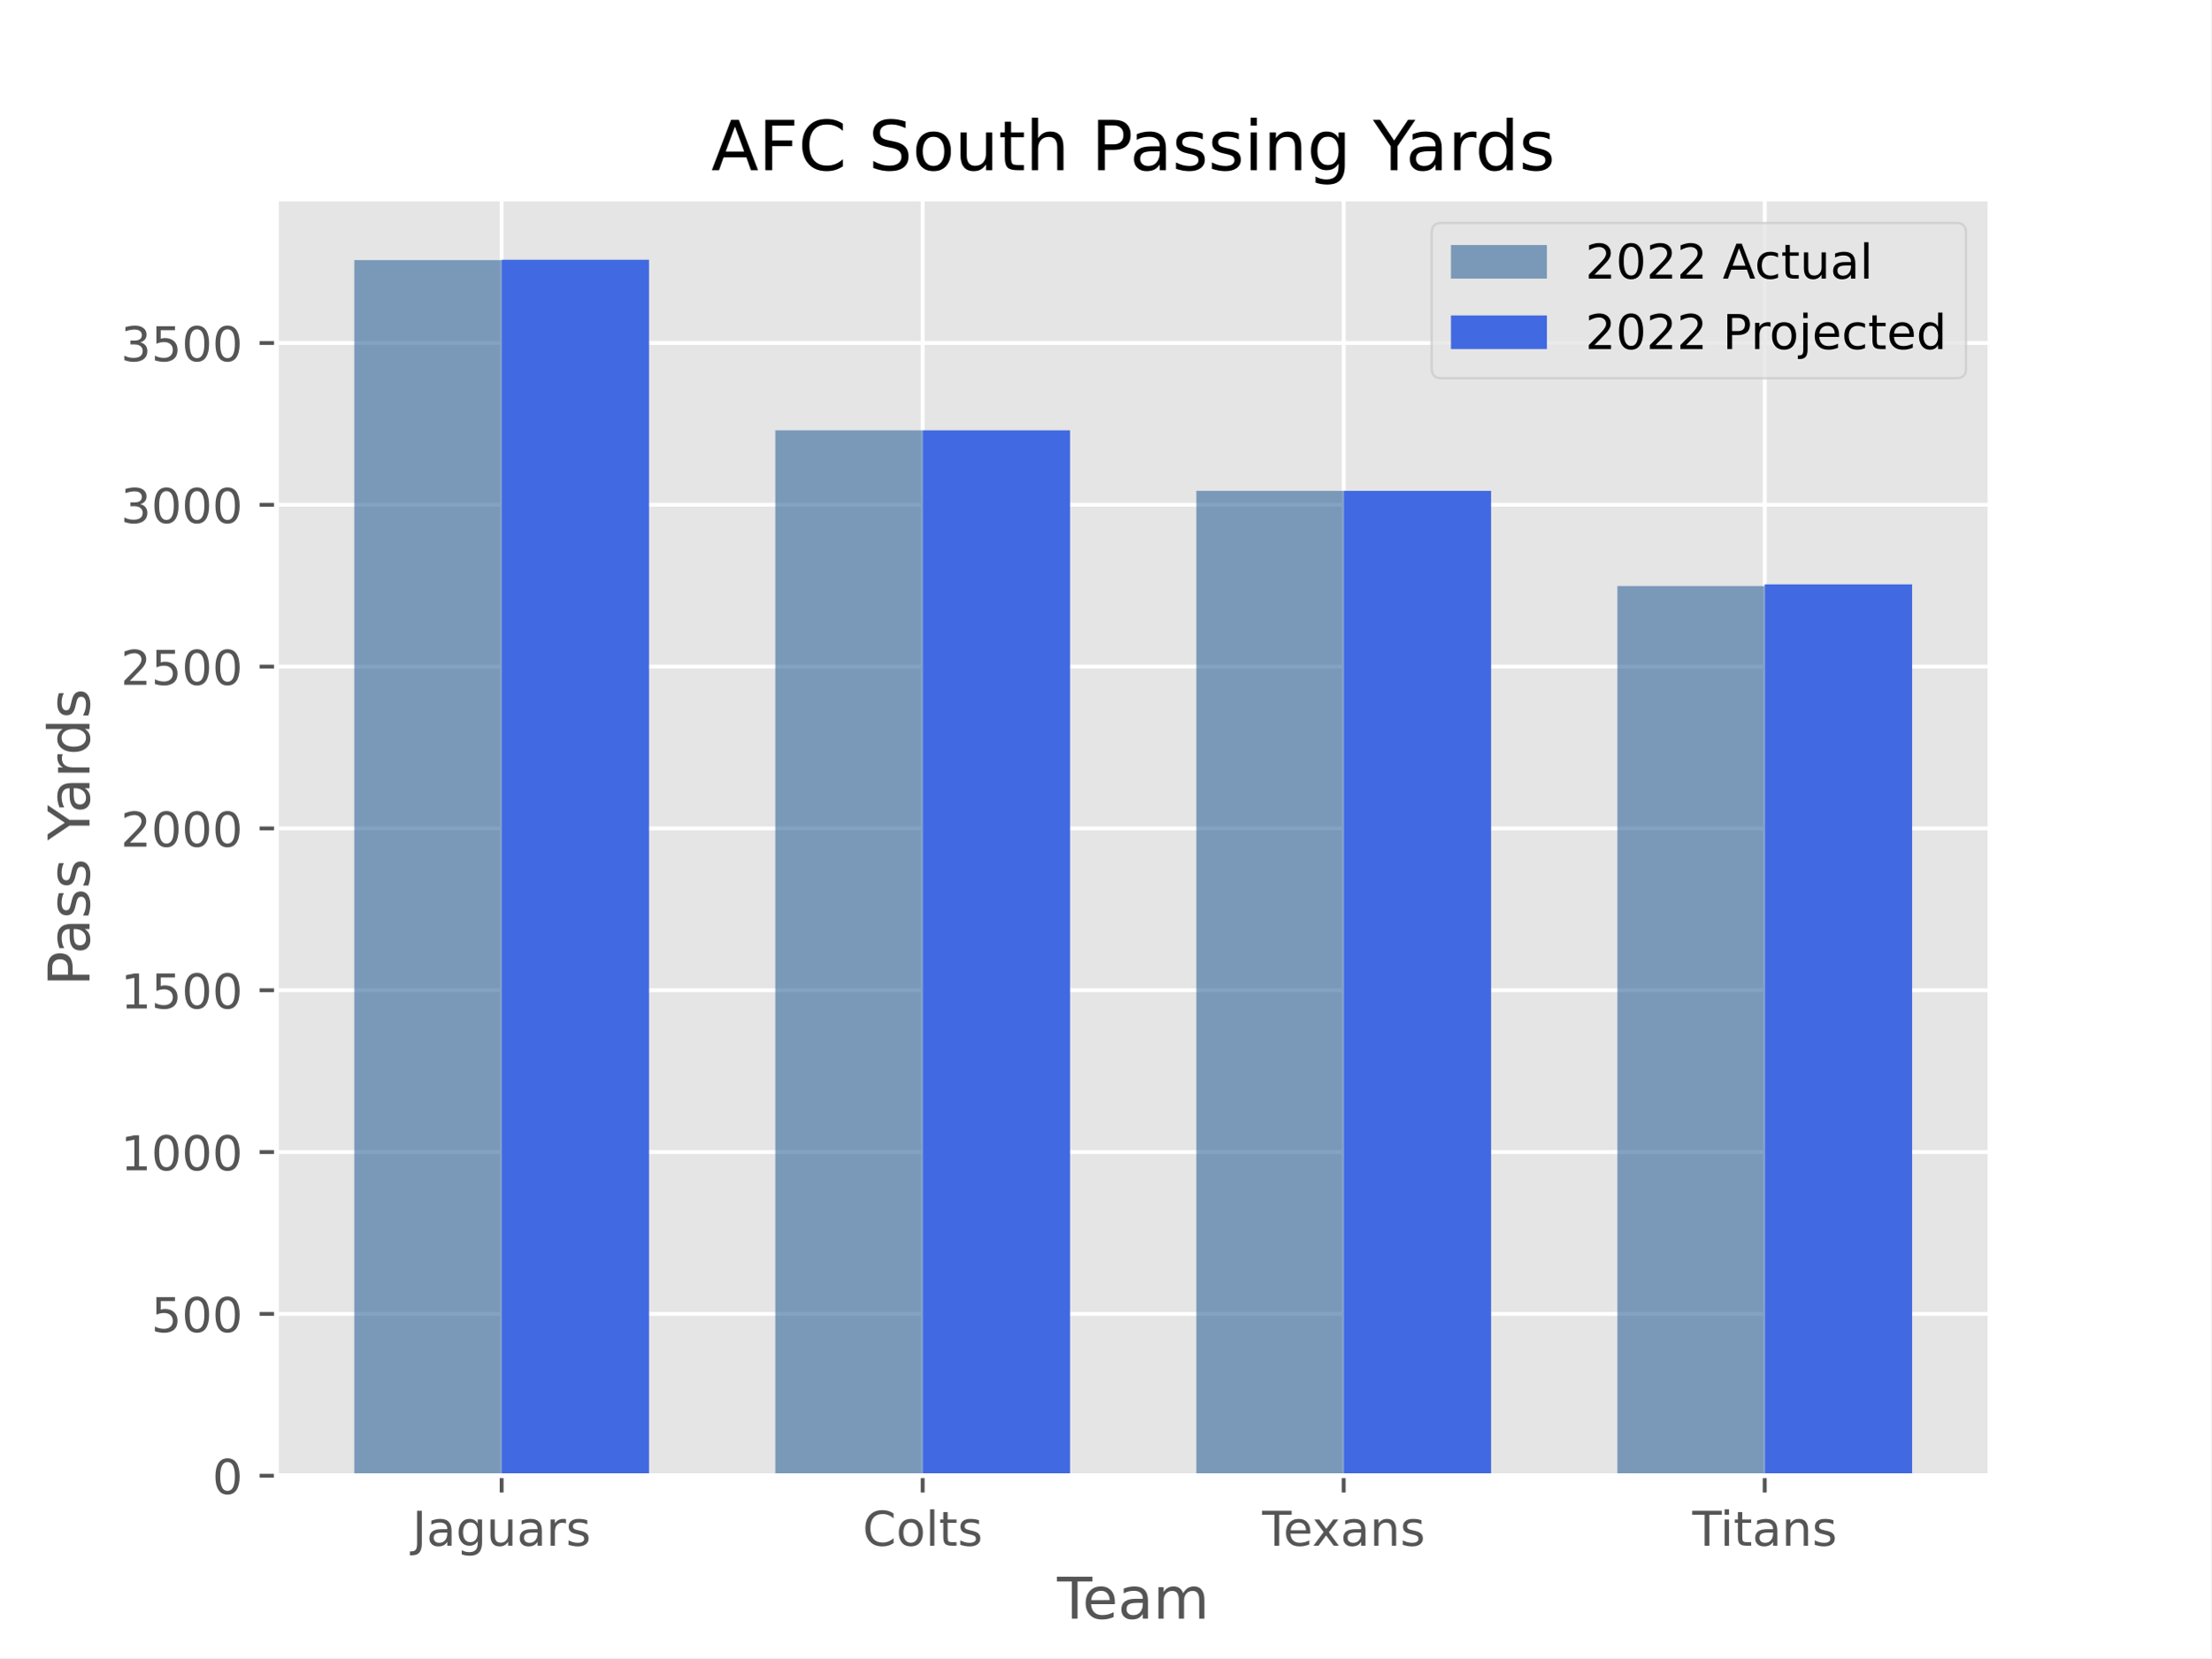
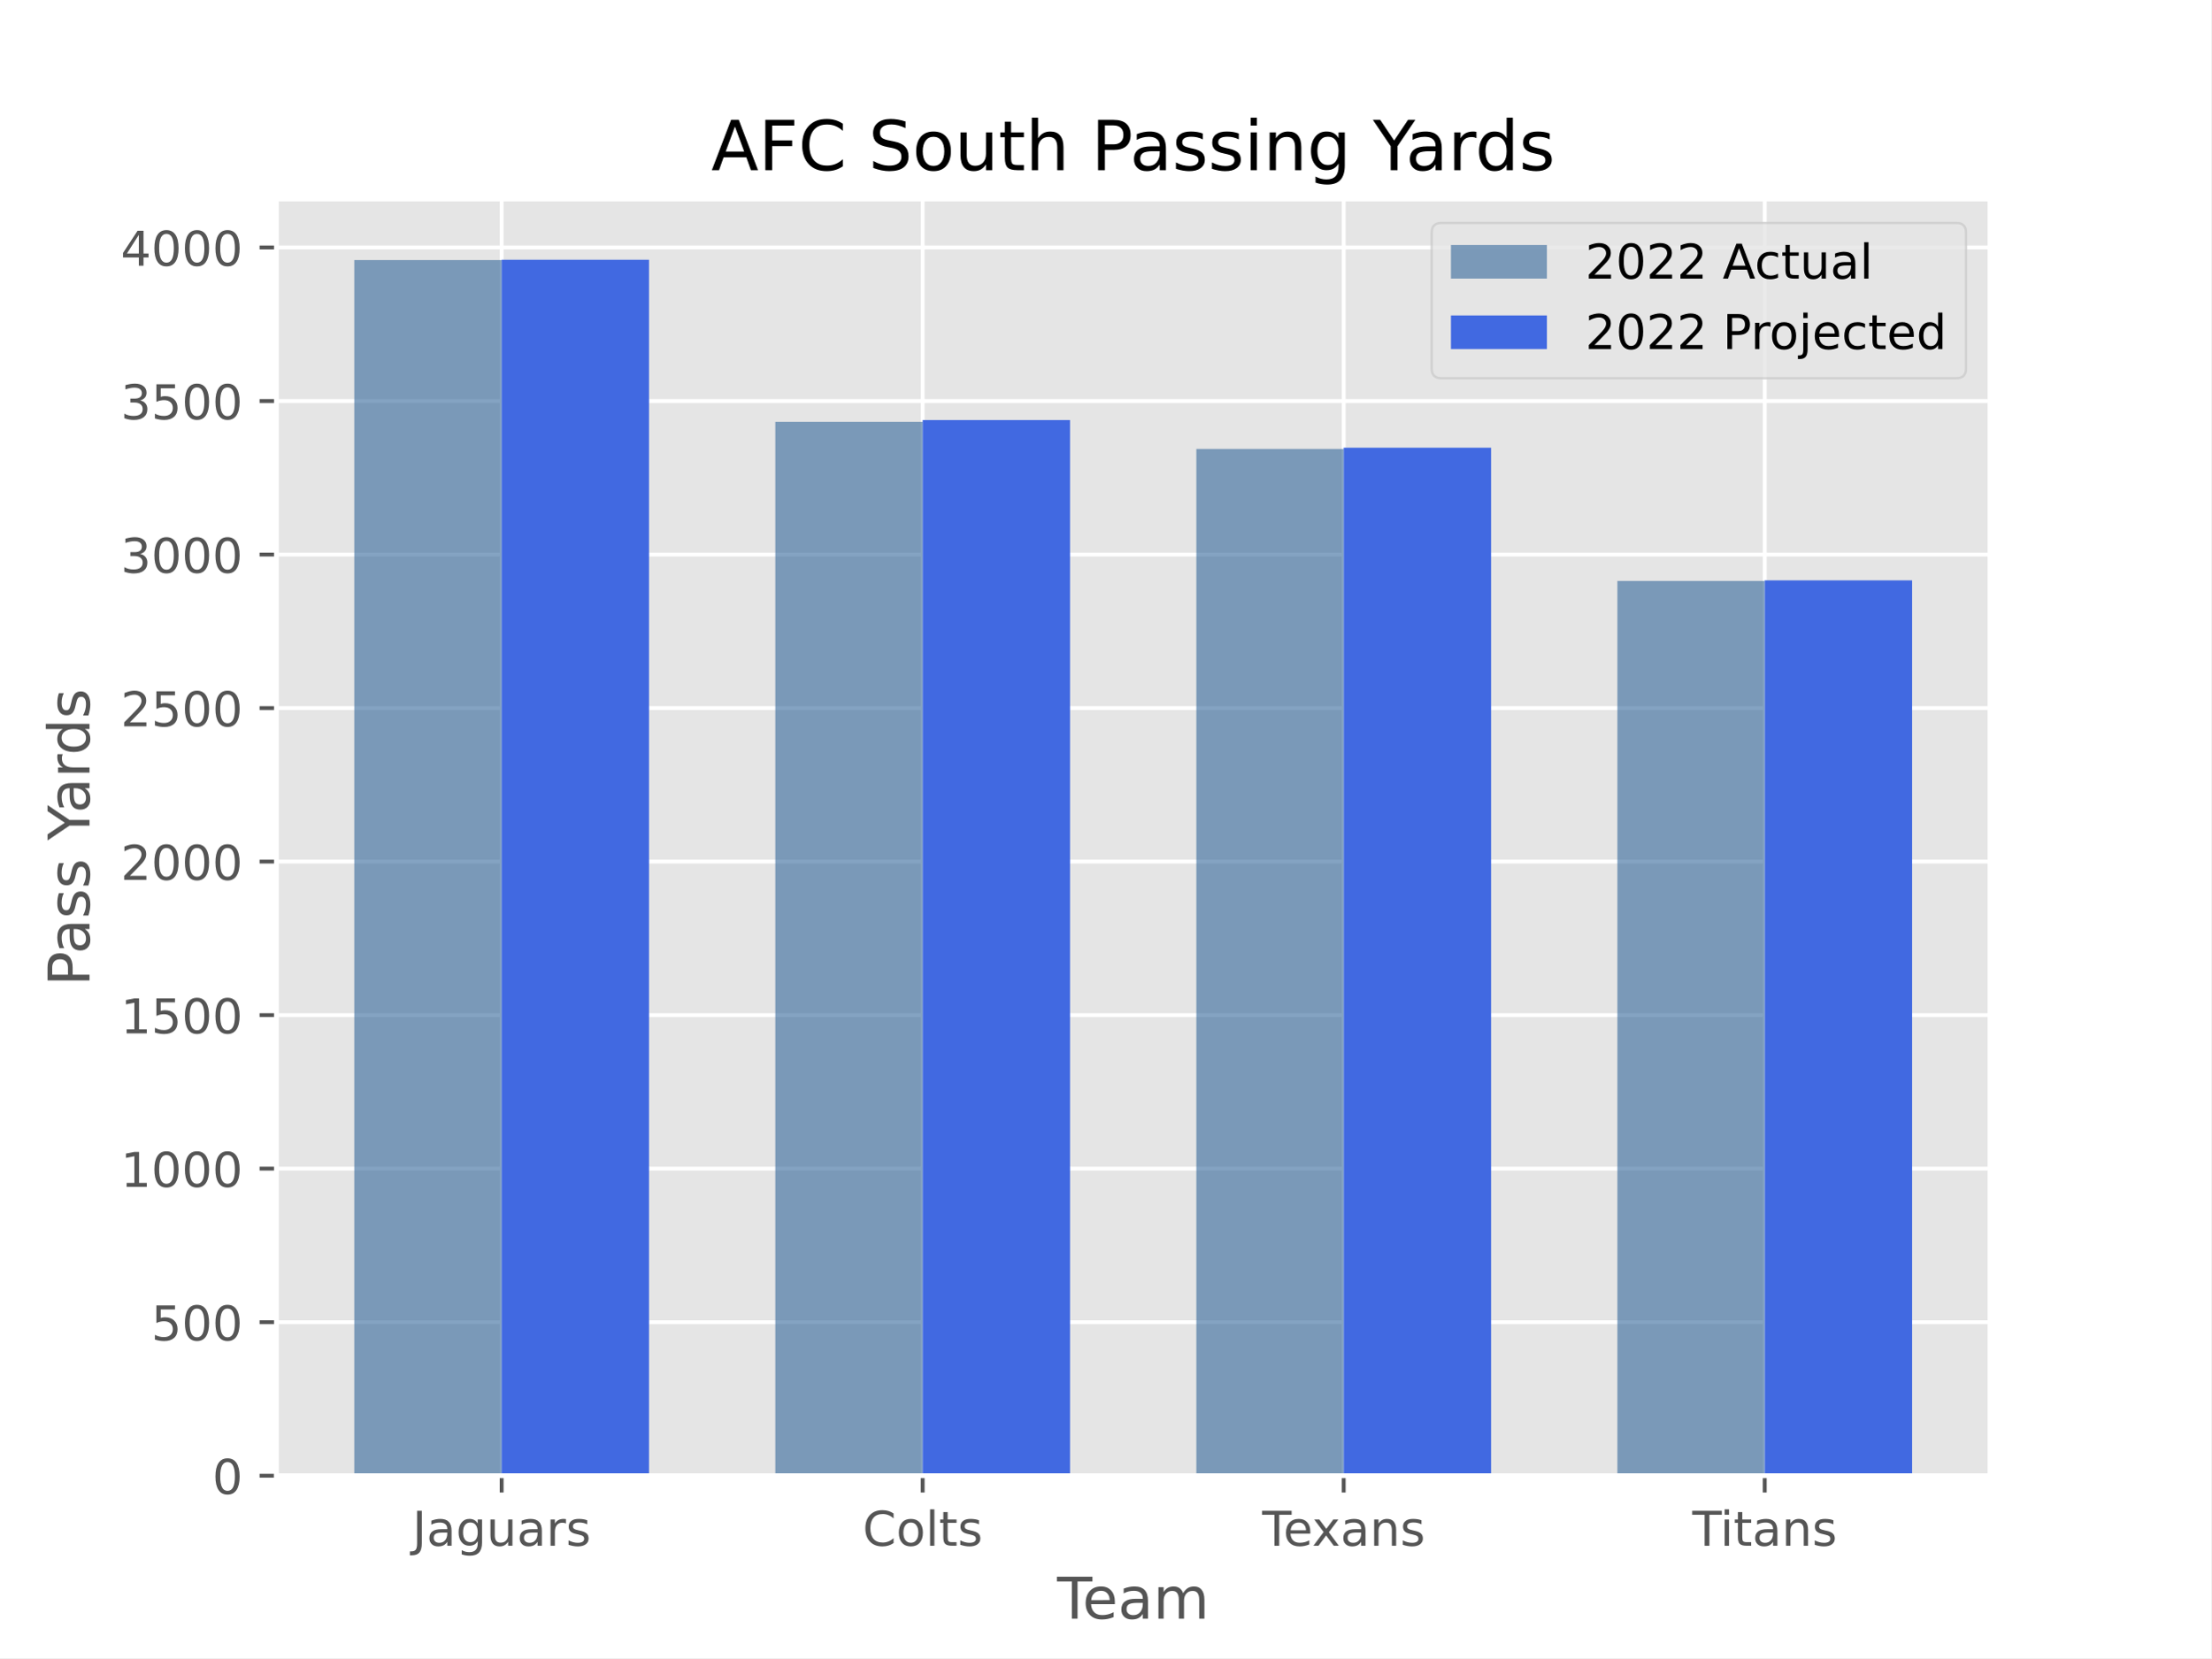
<svg xmlns="http://www.w3.org/2000/svg" xmlns:xlink="http://www.w3.org/1999/xlink" width="460.8pt" height="345.6pt" viewBox="0 0 460.8 345.6" version="1.1">
  <defs>
    <style type="text/css">*{stroke-linejoin: round; stroke-linecap: butt}</style>
  </defs>
  <g id="figure_1">
    <g id="patch_1">
      <path d="M 0 345.6  L 460.8 345.6  L 460.8 0  L 0 0  z " style="fill: #ffffff" />
    </g>
    <g id="axes_1">
      <g id="patch_2">
        <path d="M 57.6 307.584  L 414.72 307.584  L 414.72 41.472  L 57.6 41.472  z " style="fill: #e5e5e5" />
      </g>
      <g id="matplotlib.axis_1">
        <g id="xtick_1">
          <g id="line2d_1">
-             <path d="M 104.543 307.584  L 104.543 41.472  " clip-path="url(#pab692981f9)" style="fill: none; stroke: #ffffff; stroke-width: 0.8; stroke-linecap: square" />
+             <path d="M 104.543 307.584  L 104.543 41.472  " clip-path="url(#pe1a5d519a8)" style="fill: none; stroke: #ffffff; stroke-width: 0.8; stroke-linecap: square" />
          </g>
          <g id="line2d_2">
            <defs>
-               <path id="m92788cf75a" d="M 0 0  L 0 3.5  " style="stroke: #555555; stroke-width: 0.8" />
-             </defs>
-             <g>
-               <use xlink:href="#m92788cf75a" x="104.543" y="307.584" style="fill: #555555; stroke: #555555; stroke-width: 0.8" />
+               <path id="mfb5d3c9890" d="M 0 0  L 0 3.5  " style="stroke: #555555; stroke-width: 0.8" />
+             </defs>
+             <g>
+               <use xlink:href="#mfb5d3c9890" x="104.543" y="307.584" style="fill: #555555; stroke: #555555; stroke-width: 0.8" />
            </g>
          </g>
          <g id="text_1">
            <g style="fill: #555555" transform="translate(85.93704 322.1824) scale(0.1 -0.1)">
              <defs>
                <path id="DejaVuSans-4a" d="M 628 4666  L 1259 4666  L 1259 325  Q 1259 -519 939 -900  Q 619 -1281 -91 -1281  L -331 -1281  L -331 -750  L -134 -750  Q 284 -750 456 -515  Q 628 -281 628 325  L 628 4666  z " transform="scale(0.015625)" />
                <path id="DejaVuSans-61" d="M 2194 1759  Q 1497 1759 1228 1600  Q 959 1441 959 1056  Q 959 750 1161 570  Q 1363 391 1709 391  Q 2188 391 2477 730  Q 2766 1069 2766 1631  L 2766 1759  L 2194 1759  z M 3341 1997  L 3341 0  L 2766 0  L 2766 531  Q 2569 213 2275 61  Q 1981 -91 1556 -91  Q 1019 -91 701 211  Q 384 513 384 1019  Q 384 1609 779 1909  Q 1175 2209 1959 2209  L 2766 2209  L 2766 2266  Q 2766 2663 2505 2880  Q 2244 3097 1772 3097  Q 1472 3097 1187 3025  Q 903 2953 641 2809  L 641 3341  Q 956 3463 1253 3523  Q 1550 3584 1831 3584  Q 2591 3584 2966 3190  Q 3341 2797 3341 1997  z " transform="scale(0.015625)" />
                <path id="DejaVuSans-67" d="M 2906 1791  Q 2906 2416 2648 2759  Q 2391 3103 1925 3103  Q 1463 3103 1205 2759  Q 947 2416 947 1791  Q 947 1169 1205 825  Q 1463 481 1925 481  Q 2391 481 2648 825  Q 2906 1169 2906 1791  z M 3481 434  Q 3481 -459 3084 -895  Q 2688 -1331 1869 -1331  Q 1566 -1331 1297 -1286  Q 1028 -1241 775 -1147  L 775 -588  Q 1028 -725 1275 -790  Q 1522 -856 1778 -856  Q 2344 -856 2625 -561  Q 2906 -266 2906 331  L 2906 616  Q 2728 306 2450 153  Q 2172 0 1784 0  Q 1141 0 747 490  Q 353 981 353 1791  Q 353 2603 747 3093  Q 1141 3584 1784 3584  Q 2172 3584 2450 3431  Q 2728 3278 2906 2969  L 2906 3500  L 3481 3500  L 3481 434  z " transform="scale(0.015625)" />
                <path id="DejaVuSans-75" d="M 544 1381  L 544 3500  L 1119 3500  L 1119 1403  Q 1119 906 1312 657  Q 1506 409 1894 409  Q 2359 409 2629 706  Q 2900 1003 2900 1516  L 2900 3500  L 3475 3500  L 3475 0  L 2900 0  L 2900 538  Q 2691 219 2414 64  Q 2138 -91 1772 -91  Q 1169 -91 856 284  Q 544 659 544 1381  z M 1991 3584  L 1991 3584  z " transform="scale(0.015625)" />
                <path id="DejaVuSans-72" d="M 2631 2963  Q 2534 3019 2420 3045  Q 2306 3072 2169 3072  Q 1681 3072 1420 2755  Q 1159 2438 1159 1844  L 1159 0  L 581 0  L 581 3500  L 1159 3500  L 1159 2956  Q 1341 3275 1631 3429  Q 1922 3584 2338 3584  Q 2397 3584 2469 3576  Q 2541 3569 2628 3553  L 2631 2963  z " transform="scale(0.015625)" />
                <path id="DejaVuSans-73" d="M 2834 3397  L 2834 2853  Q 2591 2978 2328 3040  Q 2066 3103 1784 3103  Q 1356 3103 1142 2972  Q 928 2841 928 2578  Q 928 2378 1081 2264  Q 1234 2150 1697 2047  L 1894 2003  Q 2506 1872 2764 1633  Q 3022 1394 3022 966  Q 3022 478 2636 193  Q 2250 -91 1575 -91  Q 1294 -91 989 -36  Q 684 19 347 128  L 347 722  Q 666 556 975 473  Q 1284 391 1588 391  Q 1994 391 2212 530  Q 2431 669 2431 922  Q 2431 1156 2273 1281  Q 2116 1406 1581 1522  L 1381 1569  Q 847 1681 609 1914  Q 372 2147 372 2553  Q 372 3047 722 3315  Q 1072 3584 1716 3584  Q 2034 3584 2315 3537  Q 2597 3491 2834 3397  z " transform="scale(0.015625)" />
              </defs>
              <use xlink:href="#DejaVuSans-4a" />
              <use xlink:href="#DejaVuSans-61" x="29.492" />
              <use xlink:href="#DejaVuSans-67" x="90.771" />
              <use xlink:href="#DejaVuSans-75" x="154.248" />
              <use xlink:href="#DejaVuSans-61" x="217.627" />
              <use xlink:href="#DejaVuSans-72" x="278.906" />
              <use xlink:href="#DejaVuSans-73" x="320.02" />
            </g>
          </g>
        </g>
        <g id="xtick_2">
          <g id="line2d_3">
-             <path d="M 192.288 307.584  L 192.288 41.472  " clip-path="url(#pab692981f9)" style="fill: none; stroke: #ffffff; stroke-width: 0.8; stroke-linecap: square" />
+             <path d="M 192.288 307.584  L 192.288 41.472  " clip-path="url(#pe1a5d519a8)" style="fill: none; stroke: #ffffff; stroke-width: 0.8; stroke-linecap: square" />
          </g>
          <g id="line2d_4">
            <g>
-               <use xlink:href="#m92788cf75a" x="192.288" y="307.584" style="fill: #555555; stroke: #555555; stroke-width: 0.8" />
+               <use xlink:href="#mfb5d3c9890" x="192.288" y="307.584" style="fill: #555555; stroke: #555555; stroke-width: 0.8" />
            </g>
          </g>
          <g id="text_2">
            <g style="fill: #555555" transform="translate(179.7831 322.1824) scale(0.1 -0.1)">
              <defs>
                <path id="DejaVuSans-43" d="M 4122 4306  L 4122 3641  Q 3803 3938 3442 4084  Q 3081 4231 2675 4231  Q 1875 4231 1450 3742  Q 1025 3253 1025 2328  Q 1025 1406 1450 917  Q 1875 428 2675 428  Q 3081 428 3442 575  Q 3803 722 4122 1019  L 4122 359  Q 3791 134 3420 21  Q 3050 -91 2638 -91  Q 1578 -91 968 557  Q 359 1206 359 2328  Q 359 3453 968 4101  Q 1578 4750 2638 4750  Q 3056 4750 3426 4639  Q 3797 4528 4122 4306  z " transform="scale(0.015625)" />
                <path id="DejaVuSans-6f" d="M 1959 3097  Q 1497 3097 1228 2736  Q 959 2375 959 1747  Q 959 1119 1226 758  Q 1494 397 1959 397  Q 2419 397 2687 759  Q 2956 1122 2956 1747  Q 2956 2369 2687 2733  Q 2419 3097 1959 3097  z M 1959 3584  Q 2709 3584 3137 3096  Q 3566 2609 3566 1747  Q 3566 888 3137 398  Q 2709 -91 1959 -91  Q 1206 -91 779 398  Q 353 888 353 1747  Q 353 2609 779 3096  Q 1206 3584 1959 3584  z " transform="scale(0.015625)" />
                <path id="DejaVuSans-6c" d="M 603 4863  L 1178 4863  L 1178 0  L 603 0  L 603 4863  z " transform="scale(0.015625)" />
                <path id="DejaVuSans-74" d="M 1172 4494  L 1172 3500  L 2356 3500  L 2356 3053  L 1172 3053  L 1172 1153  Q 1172 725 1289 603  Q 1406 481 1766 481  L 2356 481  L 2356 0  L 1766 0  Q 1100 0 847 248  Q 594 497 594 1153  L 594 3053  L 172 3053  L 172 3500  L 594 3500  L 594 4494  L 1172 4494  z " transform="scale(0.015625)" />
              </defs>
              <use xlink:href="#DejaVuSans-43" />
              <use xlink:href="#DejaVuSans-6f" x="69.824" />
              <use xlink:href="#DejaVuSans-6c" x="131.006" />
              <use xlink:href="#DejaVuSans-74" x="158.789" />
              <use xlink:href="#DejaVuSans-73" x="197.998" />
            </g>
          </g>
        </g>
        <g id="xtick_3">
          <g id="line2d_5">
-             <path d="M 280.032 307.584  L 280.032 41.472  " clip-path="url(#pab692981f9)" style="fill: none; stroke: #ffffff; stroke-width: 0.8; stroke-linecap: square" />
+             <path d="M 280.032 307.584  L 280.032 41.472  " clip-path="url(#pe1a5d519a8)" style="fill: none; stroke: #ffffff; stroke-width: 0.8; stroke-linecap: square" />
          </g>
          <g id="line2d_6">
            <g>
-               <use xlink:href="#m92788cf75a" x="280.032" y="307.584" style="fill: #555555; stroke: #555555; stroke-width: 0.8" />
+               <use xlink:href="#mfb5d3c9890" x="280.032" y="307.584" style="fill: #555555; stroke: #555555; stroke-width: 0.8" />
            </g>
          </g>
          <g id="text_3">
            <g style="fill: #555555" transform="translate(263.0424 322.1824) scale(0.1 -0.1)">
              <defs>
                <path id="DejaVuSans-54" d="M -19 4666  L 3928 4666  L 3928 4134  L 2272 4134  L 2272 0  L 1638 0  L 1638 4134  L -19 4134  L -19 4666  z " transform="scale(0.015625)" />
                <path id="DejaVuSans-65" d="M 3597 1894  L 3597 1613  L 953 1613  Q 991 1019 1311 708  Q 1631 397 2203 397  Q 2534 397 2845 478  Q 3156 559 3463 722  L 3463 178  Q 3153 47 2828 -22  Q 2503 -91 2169 -91  Q 1331 -91 842 396  Q 353 884 353 1716  Q 353 2575 817 3079  Q 1281 3584 2069 3584  Q 2775 3584 3186 3129  Q 3597 2675 3597 1894  z M 3022 2063  Q 3016 2534 2758 2815  Q 2500 3097 2075 3097  Q 1594 3097 1305 2825  Q 1016 2553 972 2059  L 3022 2063  z " transform="scale(0.015625)" />
                <path id="DejaVuSans-78" d="M 3513 3500  L 2247 1797  L 3578 0  L 2900 0  L 1881 1375  L 863 0  L 184 0  L 1544 1831  L 300 3500  L 978 3500  L 1906 2253  L 2834 3500  L 3513 3500  z " transform="scale(0.015625)" />
                <path id="DejaVuSans-6e" d="M 3513 2113  L 3513 0  L 2938 0  L 2938 2094  Q 2938 2591 2744 2837  Q 2550 3084 2163 3084  Q 1697 3084 1428 2787  Q 1159 2491 1159 1978  L 1159 0  L 581 0  L 581 3500  L 1159 3500  L 1159 2956  Q 1366 3272 1645 3428  Q 1925 3584 2291 3584  Q 2894 3584 3203 3211  Q 3513 2838 3513 2113  z " transform="scale(0.015625)" />
              </defs>
              <use xlink:href="#DejaVuSans-54" />
              <use xlink:href="#DejaVuSans-65" x="44.084" />
              <use xlink:href="#DejaVuSans-78" x="103.857" />
              <use xlink:href="#DejaVuSans-61" x="163.037" />
              <use xlink:href="#DejaVuSans-6e" x="224.316" />
              <use xlink:href="#DejaVuSans-73" x="287.695" />
            </g>
          </g>
        </g>
        <g id="xtick_4">
          <g id="line2d_7">
-             <path d="M 367.777 307.584  L 367.777 41.472  " clip-path="url(#pab692981f9)" style="fill: none; stroke: #ffffff; stroke-width: 0.8; stroke-linecap: square" />
+             <path d="M 367.777 307.584  L 367.777 41.472  " clip-path="url(#pe1a5d519a8)" style="fill: none; stroke: #ffffff; stroke-width: 0.8; stroke-linecap: square" />
          </g>
          <g id="line2d_8">
            <g>
-               <use xlink:href="#m92788cf75a" x="367.777" y="307.584" style="fill: #555555; stroke: #555555; stroke-width: 0.8" />
+               <use xlink:href="#mfb5d3c9890" x="367.777" y="307.584" style="fill: #555555; stroke: #555555; stroke-width: 0.8" />
            </g>
          </g>
          <g id="text_4">
            <g style="fill: #555555" transform="translate(352.6923 322.1824) scale(0.1 -0.1)">
              <defs>
                <path id="DejaVuSans-69" d="M 603 3500  L 1178 3500  L 1178 0  L 603 0  L 603 3500  z M 603 4863  L 1178 4863  L 1178 4134  L 603 4134  L 603 4863  z " transform="scale(0.015625)" />
              </defs>
              <use xlink:href="#DejaVuSans-54" />
              <use xlink:href="#DejaVuSans-69" x="57.959" />
              <use xlink:href="#DejaVuSans-74" x="85.742" />
              <use xlink:href="#DejaVuSans-61" x="124.951" />
              <use xlink:href="#DejaVuSans-6e" x="186.23" />
              <use xlink:href="#DejaVuSans-73" x="249.609" />
            </g>
          </g>
        </g>
        <g id="text_5">
          <g style="fill: #555555" transform="translate(220.3022 337.3802) scale(0.12 -0.12)">
            <defs>
              <path id="DejaVuSans-6d" d="M 3328 2828  Q 3544 3216 3844 3400  Q 4144 3584 4550 3584  Q 5097 3584 5394 3201  Q 5691 2819 5691 2113  L 5691 0  L 5113 0  L 5113 2094  Q 5113 2597 4934 2840  Q 4756 3084 4391 3084  Q 3944 3084 3684 2787  Q 3425 2491 3425 1978  L 3425 0  L 2847 0  L 2847 2094  Q 2847 2600 2669 2842  Q 2491 3084 2119 3084  Q 1678 3084 1418 2786  Q 1159 2488 1159 1978  L 1159 0  L 581 0  L 581 3500  L 1159 3500  L 1159 2956  Q 1356 3278 1631 3431  Q 1906 3584 2284 3584  Q 2666 3584 2933 3390  Q 3200 3197 3328 2828  z " transform="scale(0.015625)" />
            </defs>
            <use xlink:href="#DejaVuSans-54" />
            <use xlink:href="#DejaVuSans-65" x="44.084" />
            <use xlink:href="#DejaVuSans-61" x="105.607" />
            <use xlink:href="#DejaVuSans-6d" x="166.887" />
          </g>
        </g>
      </g>
      <g id="matplotlib.axis_2">
        <g id="ytick_1">
          <g id="line2d_9">
-             <path d="M 57.6 307.584  L 414.72 307.584  " clip-path="url(#pab692981f9)" style="fill: none; stroke: #ffffff; stroke-width: 0.8; stroke-linecap: square" />
+             <path d="M 57.6 307.584  L 414.72 307.584  " clip-path="url(#pe1a5d519a8)" style="fill: none; stroke: #ffffff; stroke-width: 0.8; stroke-linecap: square" />
          </g>
          <g id="line2d_10">
            <defs>
-               <path id="mdcc48d8253" d="M 0 0  L -3.5 0  " style="stroke: #555555; stroke-width: 0.8" />
-             </defs>
-             <g>
-               <use xlink:href="#mdcc48d8253" x="57.6" y="307.584" style="fill: #555555; stroke: #555555; stroke-width: 0.8" />
+               <path id="mf382cb584a" d="M 0 0  L -3.5 0  " style="stroke: #555555; stroke-width: 0.8" />
+             </defs>
+             <g>
+               <use xlink:href="#mf382cb584a" x="57.6" y="307.584" style="fill: #555555; stroke: #555555; stroke-width: 0.8" />
            </g>
          </g>
          <g id="text_6">
            <g style="fill: #555555" transform="translate(44.2375 311.3832) scale(0.1 -0.1)">
              <defs>
                <path id="DejaVuSans-30" d="M 2034 4250  Q 1547 4250 1301 3770  Q 1056 3291 1056 2328  Q 1056 1369 1301 889  Q 1547 409 2034 409  Q 2525 409 2770 889  Q 3016 1369 3016 2328  Q 3016 3291 2770 3770  Q 2525 4250 2034 4250  z M 2034 4750  Q 2819 4750 3233 4129  Q 3647 3509 3647 2328  Q 3647 1150 3233 529  Q 2819 -91 2034 -91  Q 1250 -91 836 529  Q 422 1150 422 2328  Q 422 3509 836 4129  Q 1250 4750 2034 4750  z " transform="scale(0.015625)" />
              </defs>
              <use xlink:href="#DejaVuSans-30" />
            </g>
          </g>
        </g>
        <g id="ytick_2">
          <g id="line2d_11">
-             <path d="M 57.6 273.855  L 414.72 273.855  " clip-path="url(#pab692981f9)" style="fill: none; stroke: #ffffff; stroke-width: 0.8; stroke-linecap: square" />
+             <path d="M 57.6 275.584  L 414.72 275.584  " clip-path="url(#pe1a5d519a8)" style="fill: none; stroke: #ffffff; stroke-width: 0.8; stroke-linecap: square" />
          </g>
          <g id="line2d_12">
            <g>
-               <use xlink:href="#mdcc48d8253" x="57.6" y="273.855" style="fill: #555555; stroke: #555555; stroke-width: 0.8" />
+               <use xlink:href="#mf382cb584a" x="57.6" y="275.584" style="fill: #555555; stroke: #555555; stroke-width: 0.8" />
            </g>
          </g>
          <g id="text_7">
-             <g style="fill: #555555" transform="translate(31.5125 277.6542) scale(0.1 -0.1)">
+             <g style="fill: #555555" transform="translate(31.5125 279.3832) scale(0.1 -0.1)">
              <defs>
                <path id="DejaVuSans-35" d="M 691 4666  L 3169 4666  L 3169 4134  L 1269 4134  L 1269 2991  Q 1406 3038 1543 3061  Q 1681 3084 1819 3084  Q 2600 3084 3056 2656  Q 3513 2228 3513 1497  Q 3513 744 3044 326  Q 2575 -91 1722 -91  Q 1428 -91 1123 -41  Q 819 9 494 109  L 494 744  Q 775 591 1075 516  Q 1375 441 1709 441  Q 2250 441 2565 725  Q 2881 1009 2881 1497  Q 2881 1984 2565 2268  Q 2250 2553 1709 2553  Q 1456 2553 1204 2497  Q 953 2441 691 2322  L 691 4666  z " transform="scale(0.015625)" />
              </defs>
              <use xlink:href="#DejaVuSans-35" />
              <use xlink:href="#DejaVuSans-30" x="63.623" />
              <use xlink:href="#DejaVuSans-30" x="127.246" />
            </g>
          </g>
        </g>
        <g id="ytick_3">
          <g id="line2d_13">
-             <path d="M 57.6 240.126  L 414.72 240.126  " clip-path="url(#pab692981f9)" style="fill: none; stroke: #ffffff; stroke-width: 0.8; stroke-linecap: square" />
+             <path d="M 57.6 243.584  L 414.72 243.584  " clip-path="url(#pe1a5d519a8)" style="fill: none; stroke: #ffffff; stroke-width: 0.8; stroke-linecap: square" />
          </g>
          <g id="line2d_14">
            <g>
-               <use xlink:href="#mdcc48d8253" x="57.6" y="240.126" style="fill: #555555; stroke: #555555; stroke-width: 0.8" />
+               <use xlink:href="#mf382cb584a" x="57.6" y="243.584" style="fill: #555555; stroke: #555555; stroke-width: 0.8" />
            </g>
          </g>
          <g id="text_8">
-             <g style="fill: #555555" transform="translate(25.15 243.9251) scale(0.1 -0.1)">
+             <g style="fill: #555555" transform="translate(25.15 247.3832) scale(0.1 -0.1)">
              <defs>
                <path id="DejaVuSans-31" d="M 794 531  L 1825 531  L 1825 4091  L 703 3866  L 703 4441  L 1819 4666  L 2450 4666  L 2450 531  L 3481 531  L 3481 0  L 794 0  L 794 531  z " transform="scale(0.015625)" />
              </defs>
              <use xlink:href="#DejaVuSans-31" />
              <use xlink:href="#DejaVuSans-30" x="63.623" />
              <use xlink:href="#DejaVuSans-30" x="127.246" />
              <use xlink:href="#DejaVuSans-30" x="190.869" />
            </g>
          </g>
        </g>
        <g id="ytick_4">
          <g id="line2d_15">
-             <path d="M 57.6 206.397  L 414.72 206.397  " clip-path="url(#pab692981f9)" style="fill: none; stroke: #ffffff; stroke-width: 0.8; stroke-linecap: square" />
+             <path d="M 57.6 211.584  L 414.72 211.584  " clip-path="url(#pe1a5d519a8)" style="fill: none; stroke: #ffffff; stroke-width: 0.8; stroke-linecap: square" />
          </g>
          <g id="line2d_16">
            <g>
-               <use xlink:href="#mdcc48d8253" x="57.6" y="206.397" style="fill: #555555; stroke: #555555; stroke-width: 0.8" />
+               <use xlink:href="#mf382cb584a" x="57.6" y="211.584" style="fill: #555555; stroke: #555555; stroke-width: 0.8" />
            </g>
          </g>
          <g id="text_9">
-             <g style="fill: #555555" transform="translate(25.15 210.1961) scale(0.1 -0.1)">
+             <g style="fill: #555555" transform="translate(25.15 215.3832) scale(0.1 -0.1)">
              <use xlink:href="#DejaVuSans-31" />
              <use xlink:href="#DejaVuSans-35" x="63.623" />
              <use xlink:href="#DejaVuSans-30" x="127.246" />
              <use xlink:href="#DejaVuSans-30" x="190.869" />
            </g>
          </g>
        </g>
        <g id="ytick_5">
          <g id="line2d_17">
-             <path d="M 57.6 172.668  L 414.72 172.668  " clip-path="url(#pab692981f9)" style="fill: none; stroke: #ffffff; stroke-width: 0.8; stroke-linecap: square" />
+             <path d="M 57.6 179.584  L 414.72 179.584  " clip-path="url(#pe1a5d519a8)" style="fill: none; stroke: #ffffff; stroke-width: 0.8; stroke-linecap: square" />
          </g>
          <g id="line2d_18">
            <g>
-               <use xlink:href="#mdcc48d8253" x="57.6" y="172.668" style="fill: #555555; stroke: #555555; stroke-width: 0.8" />
+               <use xlink:href="#mf382cb584a" x="57.6" y="179.584" style="fill: #555555; stroke: #555555; stroke-width: 0.8" />
            </g>
          </g>
          <g id="text_10">
-             <g style="fill: #555555" transform="translate(25.15 176.4671) scale(0.1 -0.1)">
+             <g style="fill: #555555" transform="translate(25.15 183.3832) scale(0.1 -0.1)">
              <defs>
                <path id="DejaVuSans-32" d="M 1228 531  L 3431 531  L 3431 0  L 469 0  L 469 531  Q 828 903 1448 1529  Q 2069 2156 2228 2338  Q 2531 2678 2651 2914  Q 2772 3150 2772 3378  Q 2772 3750 2511 3984  Q 2250 4219 1831 4219  Q 1534 4219 1204 4116  Q 875 4013 500 3803  L 500 4441  Q 881 4594 1212 4672  Q 1544 4750 1819 4750  Q 2544 4750 2975 4387  Q 3406 4025 3406 3419  Q 3406 3131 3298 2873  Q 3191 2616 2906 2266  Q 2828 2175 2409 1742  Q 1991 1309 1228 531  z " transform="scale(0.015625)" />
              </defs>
              <use xlink:href="#DejaVuSans-32" />
              <use xlink:href="#DejaVuSans-30" x="63.623" />
              <use xlink:href="#DejaVuSans-30" x="127.246" />
              <use xlink:href="#DejaVuSans-30" x="190.869" />
            </g>
          </g>
        </g>
        <g id="ytick_6">
          <g id="line2d_19">
-             <path d="M 57.6 138.939  L 414.72 138.939  " clip-path="url(#pab692981f9)" style="fill: none; stroke: #ffffff; stroke-width: 0.8; stroke-linecap: square" />
+             <path d="M 57.6 147.584  L 414.72 147.584  " clip-path="url(#pe1a5d519a8)" style="fill: none; stroke: #ffffff; stroke-width: 0.8; stroke-linecap: square" />
          </g>
          <g id="line2d_20">
            <g>
-               <use xlink:href="#mdcc48d8253" x="57.6" y="138.939" style="fill: #555555; stroke: #555555; stroke-width: 0.8" />
+               <use xlink:href="#mf382cb584a" x="57.6" y="147.584" style="fill: #555555; stroke: #555555; stroke-width: 0.8" />
            </g>
          </g>
          <g id="text_11">
-             <g style="fill: #555555" transform="translate(25.15 142.738) scale(0.1 -0.1)">
+             <g style="fill: #555555" transform="translate(25.15 151.3832) scale(0.1 -0.1)">
              <use xlink:href="#DejaVuSans-32" />
              <use xlink:href="#DejaVuSans-35" x="63.623" />
              <use xlink:href="#DejaVuSans-30" x="127.246" />
              <use xlink:href="#DejaVuSans-30" x="190.869" />
            </g>
          </g>
        </g>
        <g id="ytick_7">
          <g id="line2d_21">
-             <path d="M 57.6 105.21  L 414.72 105.21  " clip-path="url(#pab692981f9)" style="fill: none; stroke: #ffffff; stroke-width: 0.8; stroke-linecap: square" />
+             <path d="M 57.6 115.584  L 414.72 115.584  " clip-path="url(#pe1a5d519a8)" style="fill: none; stroke: #ffffff; stroke-width: 0.8; stroke-linecap: square" />
          </g>
          <g id="line2d_22">
            <g>
-               <use xlink:href="#mdcc48d8253" x="57.6" y="105.21" style="fill: #555555; stroke: #555555; stroke-width: 0.8" />
+               <use xlink:href="#mf382cb584a" x="57.6" y="115.584" style="fill: #555555; stroke: #555555; stroke-width: 0.8" />
            </g>
          </g>
          <g id="text_12">
-             <g style="fill: #555555" transform="translate(25.15 109.009) scale(0.1 -0.1)">
+             <g style="fill: #555555" transform="translate(25.15 119.3832) scale(0.1 -0.1)">
              <defs>
                <path id="DejaVuSans-33" d="M 2597 2516  Q 3050 2419 3304 2112  Q 3559 1806 3559 1356  Q 3559 666 3084 287  Q 2609 -91 1734 -91  Q 1441 -91 1130 -33  Q 819 25 488 141  L 488 750  Q 750 597 1062 519  Q 1375 441 1716 441  Q 2309 441 2620 675  Q 2931 909 2931 1356  Q 2931 1769 2642 2001  Q 2353 2234 1838 2234  L 1294 2234  L 1294 2753  L 1863 2753  Q 2328 2753 2575 2939  Q 2822 3125 2822 3475  Q 2822 3834 2567 4026  Q 2313 4219 1838 4219  Q 1578 4219 1281 4162  Q 984 4106 628 3988  L 628 4550  Q 988 4650 1302 4700  Q 1616 4750 1894 4750  Q 2613 4750 3031 4423  Q 3450 4097 3450 3541  Q 3450 3153 3228 2886  Q 3006 2619 2597 2516  z " transform="scale(0.015625)" />
              </defs>
              <use xlink:href="#DejaVuSans-33" />
              <use xlink:href="#DejaVuSans-30" x="63.623" />
              <use xlink:href="#DejaVuSans-30" x="127.246" />
              <use xlink:href="#DejaVuSans-30" x="190.869" />
            </g>
          </g>
        </g>
        <g id="ytick_8">
          <g id="line2d_23">
-             <path d="M 57.6 71.481  L 414.72 71.481  " clip-path="url(#pab692981f9)" style="fill: none; stroke: #ffffff; stroke-width: 0.8; stroke-linecap: square" />
+             <path d="M 57.6 83.584  L 414.72 83.584  " clip-path="url(#pe1a5d519a8)" style="fill: none; stroke: #ffffff; stroke-width: 0.8; stroke-linecap: square" />
          </g>
          <g id="line2d_24">
            <g>
-               <use xlink:href="#mdcc48d8253" x="57.6" y="71.481" style="fill: #555555; stroke: #555555; stroke-width: 0.8" />
+               <use xlink:href="#mf382cb584a" x="57.6" y="83.584" style="fill: #555555; stroke: #555555; stroke-width: 0.8" />
            </g>
          </g>
          <g id="text_13">
-             <g style="fill: #555555" transform="translate(25.15 75.27994) scale(0.1 -0.1)">
+             <g style="fill: #555555" transform="translate(25.15 87.38322) scale(0.1 -0.1)">
              <use xlink:href="#DejaVuSans-33" />
              <use xlink:href="#DejaVuSans-35" x="63.623" />
              <use xlink:href="#DejaVuSans-30" x="127.246" />
              <use xlink:href="#DejaVuSans-30" x="190.869" />
            </g>
          </g>
        </g>
-         <g id="text_14">
+         <g id="ytick_9">
+           <g id="line2d_25">
+             <path d="M 57.6 51.584  L 414.72 51.584  " clip-path="url(#pe1a5d519a8)" style="fill: none; stroke: #ffffff; stroke-width: 0.8; stroke-linecap: square" />
+           </g>
+           <g id="line2d_26">
+             <g>
+               <use xlink:href="#mf382cb584a" x="57.6" y="51.584" style="fill: #555555; stroke: #555555; stroke-width: 0.8" />
+             </g>
+           </g>
+           <g id="text_14">
+             <g style="fill: #555555" transform="translate(25.15 55.38322) scale(0.1 -0.1)">
+               <defs>
+                 <path id="DejaVuSans-34" d="M 2419 4116  L 825 1625  L 2419 1625  L 2419 4116  z M 2253 4666  L 3047 4666  L 3047 1625  L 3713 1625  L 3713 1100  L 3047 1100  L 3047 0  L 2419 0  L 2419 1100  L 313 1100  L 313 1709  L 2253 4666  z " transform="scale(0.015625)" />
+               </defs>
+               <use xlink:href="#DejaVuSans-34" />
+               <use xlink:href="#DejaVuSans-30" x="63.623" />
+               <use xlink:href="#DejaVuSans-30" x="127.246" />
+               <use xlink:href="#DejaVuSans-30" x="190.869" />
+             </g>
+           </g>
+         </g>
+         <g id="text_15">
          <g style="fill: #555555" transform="translate(18.65438 205.5236) rotate(-90) scale(0.12 -0.12)">
            <defs>
              <path id="DejaVuSans-50" d="M 1259 4147  L 1259 2394  L 2053 2394  Q 2494 2394 2734 2622  Q 2975 2850 2975 3272  Q 2975 3691 2734 3919  Q 2494 4147 2053 4147  L 1259 4147  z M 628 4666  L 2053 4666  Q 2838 4666 3239 4311  Q 3641 3956 3641 3272  Q 3641 2581 3239 2228  Q 2838 1875 2053 1875  L 1259 1875  L 1259 0  L 628 0  L 628 4666  z " transform="scale(0.015625)" />
              <path id="DejaVuSans-20" transform="scale(0.015625)" />
              <path id="DejaVuSans-59" d="M -13 4666  L 666 4666  L 1959 2747  L 3244 4666  L 3922 4666  L 2272 2222  L 2272 0  L 1638 0  L 1638 2222  L -13 4666  z " transform="scale(0.015625)" />
              <path id="DejaVuSans-64" d="M 2906 2969  L 2906 4863  L 3481 4863  L 3481 0  L 2906 0  L 2906 525  Q 2725 213 2448 61  Q 2172 -91 1784 -91  Q 1150 -91 751 415  Q 353 922 353 1747  Q 353 2572 751 3078  Q 1150 3584 1784 3584  Q 2172 3584 2448 3432  Q 2725 3281 2906 2969  z M 947 1747  Q 947 1113 1208 752  Q 1469 391 1925 391  Q 2381 391 2643 752  Q 2906 1113 2906 1747  Q 2906 2381 2643 2742  Q 2381 3103 1925 3103  Q 1469 3103 1208 2742  Q 947 2381 947 1747  z " transform="scale(0.015625)" />
            </defs>
            <use xlink:href="#DejaVuSans-50" />
            <use xlink:href="#DejaVuSans-61" x="55.803" />
            <use xlink:href="#DejaVuSans-73" x="117.082" />
            <use xlink:href="#DejaVuSans-73" x="169.182" />
            <use xlink:href="#DejaVuSans-20" x="221.281" />
            <use xlink:href="#DejaVuSans-59" x="253.068" />
            <use xlink:href="#DejaVuSans-61" x="300.402" />
            <use xlink:href="#DejaVuSans-72" x="361.682" />
            <use xlink:href="#DejaVuSans-64" x="401.045" />
            <use xlink:href="#DejaVuSans-73" x="464.521" />
          </g>
        </g>
      </g>
      <g id="patch_3">
-         <path d="M 73.833 307.584  L 104.543 307.584  L 104.543 54.211  L 73.833 54.211  z " clip-path="url(#pab692981f9)" style="fill: #336699; fill-opacity: 0.6" />
+         <path d="M 73.833 307.584  L 104.543 307.584  L 104.543 54.208  L 73.833 54.208  z " clip-path="url(#pe1a5d519a8)" style="fill: #336699; fill-opacity: 0.6" />
      </g>
      <g id="patch_4">
-         <path d="M 161.577 307.584  L 192.288 307.584  L 192.288 89.694  L 161.577 89.694  z " clip-path="url(#pab692981f9)" style="fill: #336699; fill-opacity: 0.6" />
+         <path d="M 161.577 307.584  L 192.288 307.584  L 192.288 87.936  L 161.577 87.936  z " clip-path="url(#pe1a5d519a8)" style="fill: #336699; fill-opacity: 0.6" />
      </g>
      <g id="patch_5">
-         <path d="M 249.322 307.584  L 280.032 307.584  L 280.032 102.309  L 249.322 102.309  z " clip-path="url(#pab692981f9)" style="fill: #336699; fill-opacity: 0.6" />
+         <path d="M 249.322 307.584  L 280.032 307.584  L 280.032 93.568  L 249.322 93.568  z " clip-path="url(#pe1a5d519a8)" style="fill: #336699; fill-opacity: 0.6" />
      </g>
      <g id="patch_6">
-         <path d="M 337.066 307.584  L 367.777 307.584  L 367.777 122.142  L 337.066 122.142  z " clip-path="url(#pab692981f9)" style="fill: #336699; fill-opacity: 0.6" />
+         <path d="M 337.066 307.584  L 367.777 307.584  L 367.777 121.088  L 337.066 121.088  z " clip-path="url(#pe1a5d519a8)" style="fill: #336699; fill-opacity: 0.6" />
      </g>
      <g id="patch_7">
-         <path d="M 104.543 307.584  L 135.254 307.584  L 135.254 54.144  L 104.543 54.144  z " clip-path="url(#pab692981f9)" style="fill: #4169e1" />
+         <path d="M 104.543 307.584  L 135.254 307.584  L 135.254 54.144  L 104.543 54.144  z " clip-path="url(#pe1a5d519a8)" style="fill: #4169e1" />
      </g>
      <g id="patch_8">
-         <path d="M 192.288 307.584  L 222.998 307.584  L 222.998 89.694  L 192.288 89.694  z " clip-path="url(#pab692981f9)" style="fill: #4169e1" />
+         <path d="M 192.288 307.584  L 222.998 307.584  L 222.998 87.552  L 192.288 87.552  z " clip-path="url(#pe1a5d519a8)" style="fill: #4169e1" />
      </g>
      <g id="patch_9">
-         <path d="M 280.032 307.584  L 310.743 307.584  L 310.743 102.309  L 280.032 102.309  z " clip-path="url(#pab692981f9)" style="fill: #4169e1" />
+         <path d="M 280.032 307.584  L 310.743 307.584  L 310.743 93.312  L 280.032 93.312  z " clip-path="url(#pe1a5d519a8)" style="fill: #4169e1" />
      </g>
      <g id="patch_10">
-         <path d="M 367.777 307.584  L 398.487 307.584  L 398.487 121.804  L 367.777 121.804  z " clip-path="url(#pab692981f9)" style="fill: #4169e1" />
+         <path d="M 367.777 307.584  L 398.487 307.584  L 398.487 120.96  L 367.777 120.96  z " clip-path="url(#pe1a5d519a8)" style="fill: #4169e1" />
      </g>
      <g id="patch_11">
        <path d="M 57.6 307.584  L 57.6 41.472  " style="fill: none; stroke: #ffffff; stroke-linejoin: miter; stroke-linecap: square" />
      </g>
      <g id="patch_12">
        <path d="M 414.72 307.584  L 414.72 41.472  " style="fill: none; stroke: #ffffff; stroke-linejoin: miter; stroke-linecap: square" />
      </g>
      <g id="patch_13">
        <path d="M 57.6 307.584  L 414.72 307.584  " style="fill: none; stroke: #ffffff; stroke-linejoin: miter; stroke-linecap: square" />
      </g>
      <g id="patch_14">
        <path d="M 57.6 41.472  L 414.72 41.472  " style="fill: none; stroke: #ffffff; stroke-linejoin: miter; stroke-linecap: square" />
      </g>
-       <g id="text_15">
+       <g id="text_16">
        <g transform="translate(148.2356 35.472) scale(0.144 -0.144)">
          <defs>
            <path id="DejaVuSans-41" d="M 2188 4044  L 1331 1722  L 3047 1722  L 2188 4044  z M 1831 4666  L 2547 4666  L 4325 0  L 3669 0  L 3244 1197  L 1141 1197  L 716 0  L 50 0  L 1831 4666  z " transform="scale(0.015625)" />
            <path id="DejaVuSans-46" d="M 628 4666  L 3309 4666  L 3309 4134  L 1259 4134  L 1259 2759  L 3109 2759  L 3109 2228  L 1259 2228  L 1259 0  L 628 0  L 628 4666  z " transform="scale(0.015625)" />
            <path id="DejaVuSans-53" d="M 3425 4513  L 3425 3897  Q 3066 4069 2747 4153  Q 2428 4238 2131 4238  Q 1616 4238 1336 4038  Q 1056 3838 1056 3469  Q 1056 3159 1242 3001  Q 1428 2844 1947 2747  L 2328 2669  Q 3034 2534 3370 2195  Q 3706 1856 3706 1288  Q 3706 609 3251 259  Q 2797 -91 1919 -91  Q 1588 -91 1214 -16  Q 841 59 441 206  L 441 856  Q 825 641 1194 531  Q 1563 422 1919 422  Q 2459 422 2753 634  Q 3047 847 3047 1241  Q 3047 1584 2836 1778  Q 2625 1972 2144 2069  L 1759 2144  Q 1053 2284 737 2584  Q 422 2884 422 3419  Q 422 4038 858 4394  Q 1294 4750 2059 4750  Q 2388 4750 2728 4690  Q 3069 4631 3425 4513  z " transform="scale(0.015625)" />
            <path id="DejaVuSans-68" d="M 3513 2113  L 3513 0  L 2938 0  L 2938 2094  Q 2938 2591 2744 2837  Q 2550 3084 2163 3084  Q 1697 3084 1428 2787  Q 1159 2491 1159 1978  L 1159 0  L 581 0  L 581 4863  L 1159 4863  L 1159 2956  Q 1366 3272 1645 3428  Q 1925 3584 2291 3584  Q 2894 3584 3203 3211  Q 3513 2838 3513 2113  z " transform="scale(0.015625)" />
          </defs>
          <use xlink:href="#DejaVuSans-41" />
          <use xlink:href="#DejaVuSans-46" x="68.408" />
          <use xlink:href="#DejaVuSans-43" x="125.928" />
          <use xlink:href="#DejaVuSans-20" x="195.752" />
          <use xlink:href="#DejaVuSans-53" x="227.539" />
          <use xlink:href="#DejaVuSans-6f" x="291.016" />
          <use xlink:href="#DejaVuSans-75" x="352.197" />
          <use xlink:href="#DejaVuSans-74" x="415.576" />
          <use xlink:href="#DejaVuSans-68" x="454.785" />
          <use xlink:href="#DejaVuSans-20" x="518.164" />
          <use xlink:href="#DejaVuSans-50" x="549.951" />
          <use xlink:href="#DejaVuSans-61" x="605.754" />
          <use xlink:href="#DejaVuSans-73" x="667.033" />
          <use xlink:href="#DejaVuSans-73" x="719.133" />
          <use xlink:href="#DejaVuSans-69" x="771.232" />
          <use xlink:href="#DejaVuSans-6e" x="799.016" />
          <use xlink:href="#DejaVuSans-67" x="862.395" />
          <use xlink:href="#DejaVuSans-20" x="925.871" />
          <use xlink:href="#DejaVuSans-59" x="957.658" />
          <use xlink:href="#DejaVuSans-61" x="1004.992" />
          <use xlink:href="#DejaVuSans-72" x="1066.271" />
          <use xlink:href="#DejaVuSans-64" x="1105.635" />
          <use xlink:href="#DejaVuSans-73" x="1169.111" />
        </g>
      </g>
      <g id="legend_1">
        <g id="patch_15">
          <path d="M 300.381 78.828  L 407.72 78.828  Q 409.72 78.828 409.72 76.828  L 409.72 48.472  Q 409.72 46.472 407.72 46.472  L 300.381 46.472  Q 298.381 46.472 298.381 48.472  L 298.381 76.828  Q 298.381 78.828 300.381 78.828  z " style="fill: #e5e5e5; opacity: 0.8; stroke: #cccccc; stroke-width: 0.5; stroke-linejoin: miter" />
        </g>
        <g id="patch_16">
          <path d="M 302.381 58.07  L 322.381 58.07  L 322.381 51.07  L 302.381 51.07  z " style="fill: #336699; fill-opacity: 0.6" />
        </g>
-         <g id="text_16">
+         <g id="text_17">
          <g transform="translate(330.3809 58.07044) scale(0.1 -0.1)">
            <defs>
              <path id="DejaVuSans-63" d="M 3122 3366  L 3122 2828  Q 2878 2963 2633 3030  Q 2388 3097 2138 3097  Q 1578 3097 1268 2742  Q 959 2388 959 1747  Q 959 1106 1268 751  Q 1578 397 2138 397  Q 2388 397 2633 464  Q 2878 531 3122 666  L 3122 134  Q 2881 22 2623 -34  Q 2366 -91 2075 -91  Q 1284 -91 818 406  Q 353 903 353 1747  Q 353 2603 823 3093  Q 1294 3584 2113 3584  Q 2378 3584 2631 3529  Q 2884 3475 3122 3366  z " transform="scale(0.015625)" />
            </defs>
            <use xlink:href="#DejaVuSans-32" />
            <use xlink:href="#DejaVuSans-30" x="63.623" />
            <use xlink:href="#DejaVuSans-32" x="127.246" />
            <use xlink:href="#DejaVuSans-32" x="190.869" />
            <use xlink:href="#DejaVuSans-20" x="254.492" />
            <use xlink:href="#DejaVuSans-41" x="286.279" />
            <use xlink:href="#DejaVuSans-63" x="352.938" />
            <use xlink:href="#DejaVuSans-74" x="407.918" />
            <use xlink:href="#DejaVuSans-75" x="447.127" />
            <use xlink:href="#DejaVuSans-61" x="510.506" />
            <use xlink:href="#DejaVuSans-6c" x="571.785" />
          </g>
        </g>
        <g id="patch_17">
          <path d="M 302.381 72.749  L 322.381 72.749  L 322.381 65.749  L 302.381 65.749  z " style="fill: #4169e1" />
        </g>
-         <g id="text_17">
+         <g id="text_18">
          <g transform="translate(330.3809 72.74856) scale(0.1 -0.1)">
            <defs>
              <path id="DejaVuSans-6a" d="M 603 3500  L 1178 3500  L 1178 -63  Q 1178 -731 923 -1031  Q 669 -1331 103 -1331  L -116 -1331  L -116 -844  L 38 -844  Q 366 -844 484 -692  Q 603 -541 603 -63  L 603 3500  z M 603 4863  L 1178 4863  L 1178 4134  L 603 4134  L 603 4863  z " transform="scale(0.015625)" />
            </defs>
            <use xlink:href="#DejaVuSans-32" />
            <use xlink:href="#DejaVuSans-30" x="63.623" />
            <use xlink:href="#DejaVuSans-32" x="127.246" />
            <use xlink:href="#DejaVuSans-32" x="190.869" />
            <use xlink:href="#DejaVuSans-20" x="254.492" />
            <use xlink:href="#DejaVuSans-50" x="286.279" />
            <use xlink:href="#DejaVuSans-72" x="344.832" />
            <use xlink:href="#DejaVuSans-6f" x="383.695" />
            <use xlink:href="#DejaVuSans-6a" x="444.877" />
            <use xlink:href="#DejaVuSans-65" x="472.66" />
            <use xlink:href="#DejaVuSans-63" x="534.184" />
            <use xlink:href="#DejaVuSans-74" x="589.164" />
            <use xlink:href="#DejaVuSans-65" x="628.373" />
            <use xlink:href="#DejaVuSans-64" x="689.896" />
          </g>
        </g>
      </g>
    </g>
  </g>
  <defs>
-     <clipPath id="pab692981f9">
+     <clipPath id="pe1a5d519a8">
      <rect x="57.6" y="41.472" width="357.12" height="266.112" />
    </clipPath>
  </defs>
</svg>
